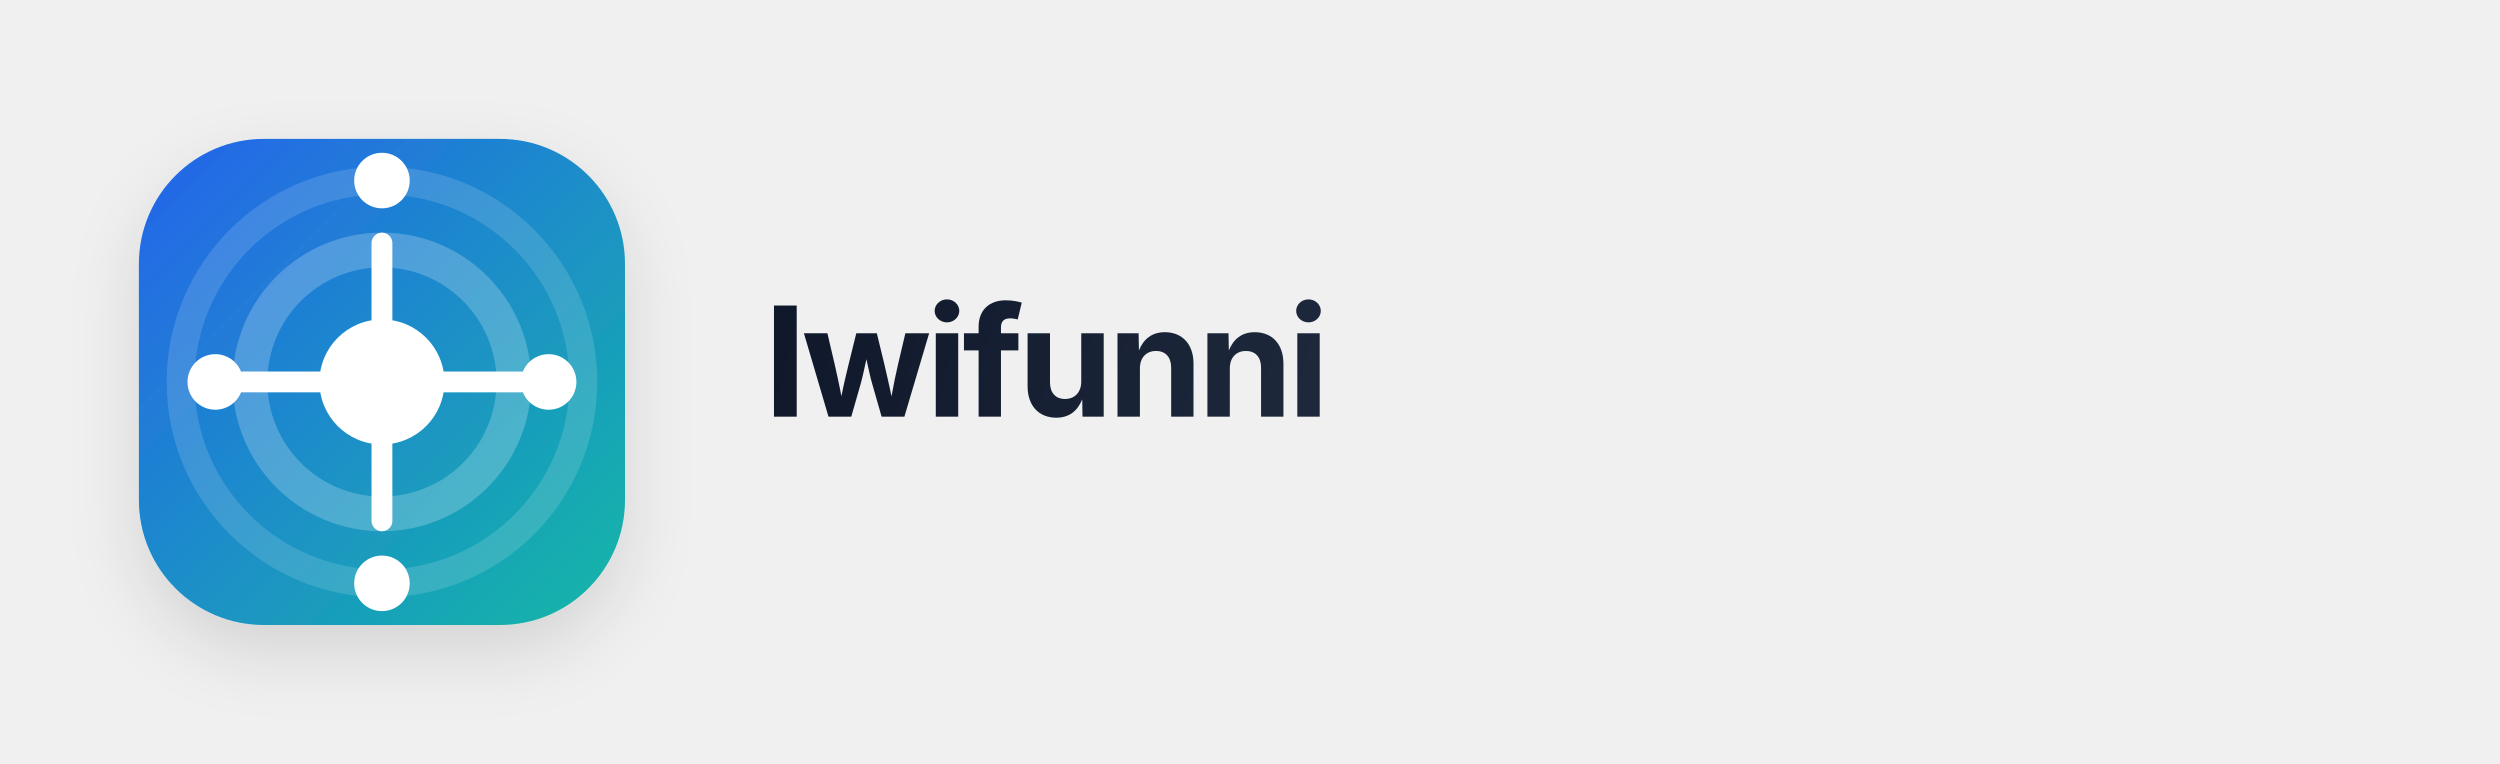
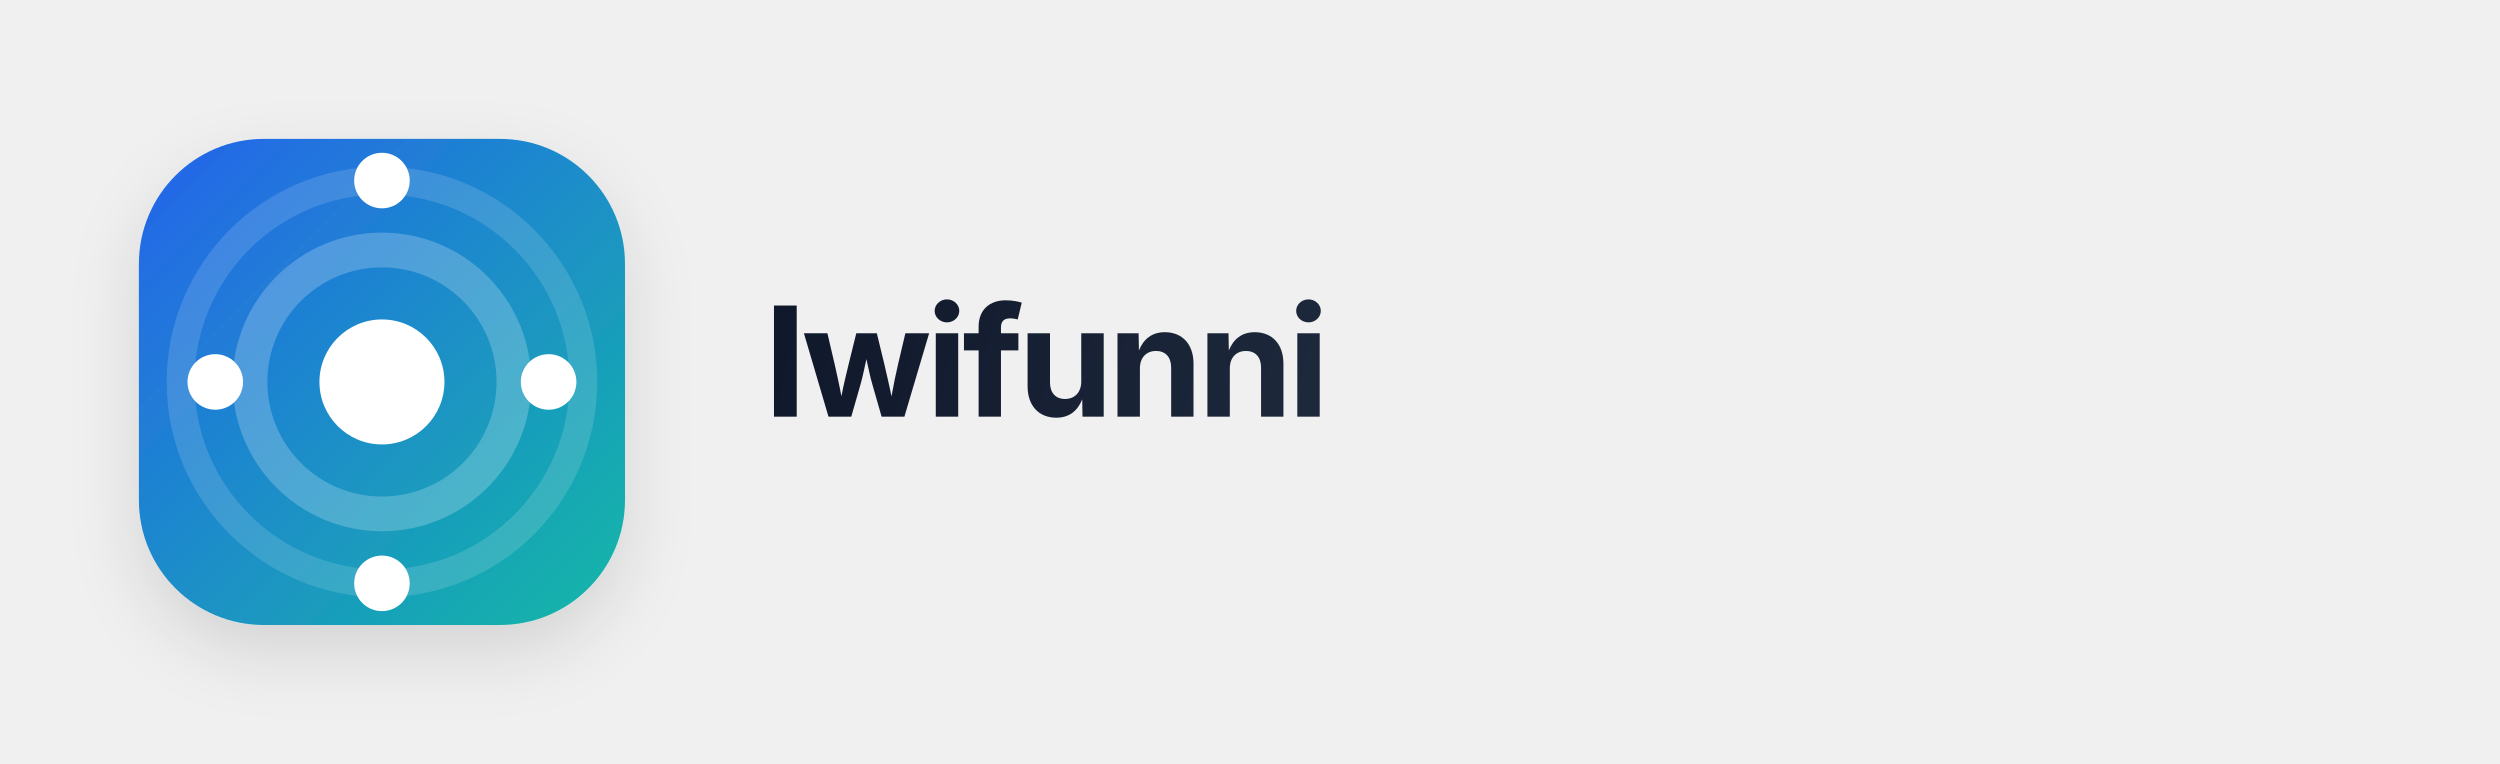
<svg xmlns="http://www.w3.org/2000/svg" width="720" height="220" viewBox="0 0 720 220" fill="none">
  <defs>
    <linearGradient id="grad" x1="40" y1="40" x2="180" y2="180" gradientUnits="userSpaceOnUse">
      <stop stop-color="#2563EB" />
      <stop offset="1" stop-color="#14B8A6" />
    </linearGradient>
    <linearGradient id="textGrad" x1="220" y1="60" x2="620" y2="160" gradientUnits="userSpaceOnUse">
      <stop stop-color="#0F172A" />
      <stop offset="1" stop-color="#334155" />
    </linearGradient>
    <filter id="shadow" x="-20%" y="-20%" width="140%" height="140%">
      <feDropShadow dx="0" dy="8" stdDeviation="10" flood-opacity="0.12" />
    </filter>
  </defs>
  <g filter="url(#shadow)">
    <rect x="40" y="40" width="140" height="140" rx="36" fill="url(#grad)" />
    <circle cx="110" cy="110" r="38" stroke="white" stroke-width="10" opacity="0.22" />
    <circle cx="110" cy="110" r="58" stroke="white" stroke-width="8" opacity="0.14" />
    <circle cx="110" cy="110" r="18" fill="white" />
    <circle cx="110" cy="52" r="8" fill="white" />
    <circle cx="158" cy="110" r="8" fill="white" />
    <circle cx="110" cy="168" r="8" fill="white" />
    <circle cx="62" cy="110" r="8" fill="white" />
-     <line x1="110" y1="70" x2="110" y2="92" stroke="white" stroke-width="6" stroke-linecap="round" />
-     <line x1="128" y1="110" x2="150" y2="110" stroke="white" stroke-width="6" stroke-linecap="round" />
-     <line x1="110" y1="128" x2="110" y2="150" stroke="white" stroke-width="6" stroke-linecap="round" />
-     <line x1="70" y1="110" x2="92" y2="110" stroke="white" stroke-width="6" stroke-linecap="round" />
  </g>
  <g>
    <text x="220" y="120" font-family="Inter, system-ui, sans-serif" font-size="44" font-weight="700" fill="url(#textGrad)" letter-spacing="-1.5">
      Iwifunni
    </text>
  </g>
</svg>
